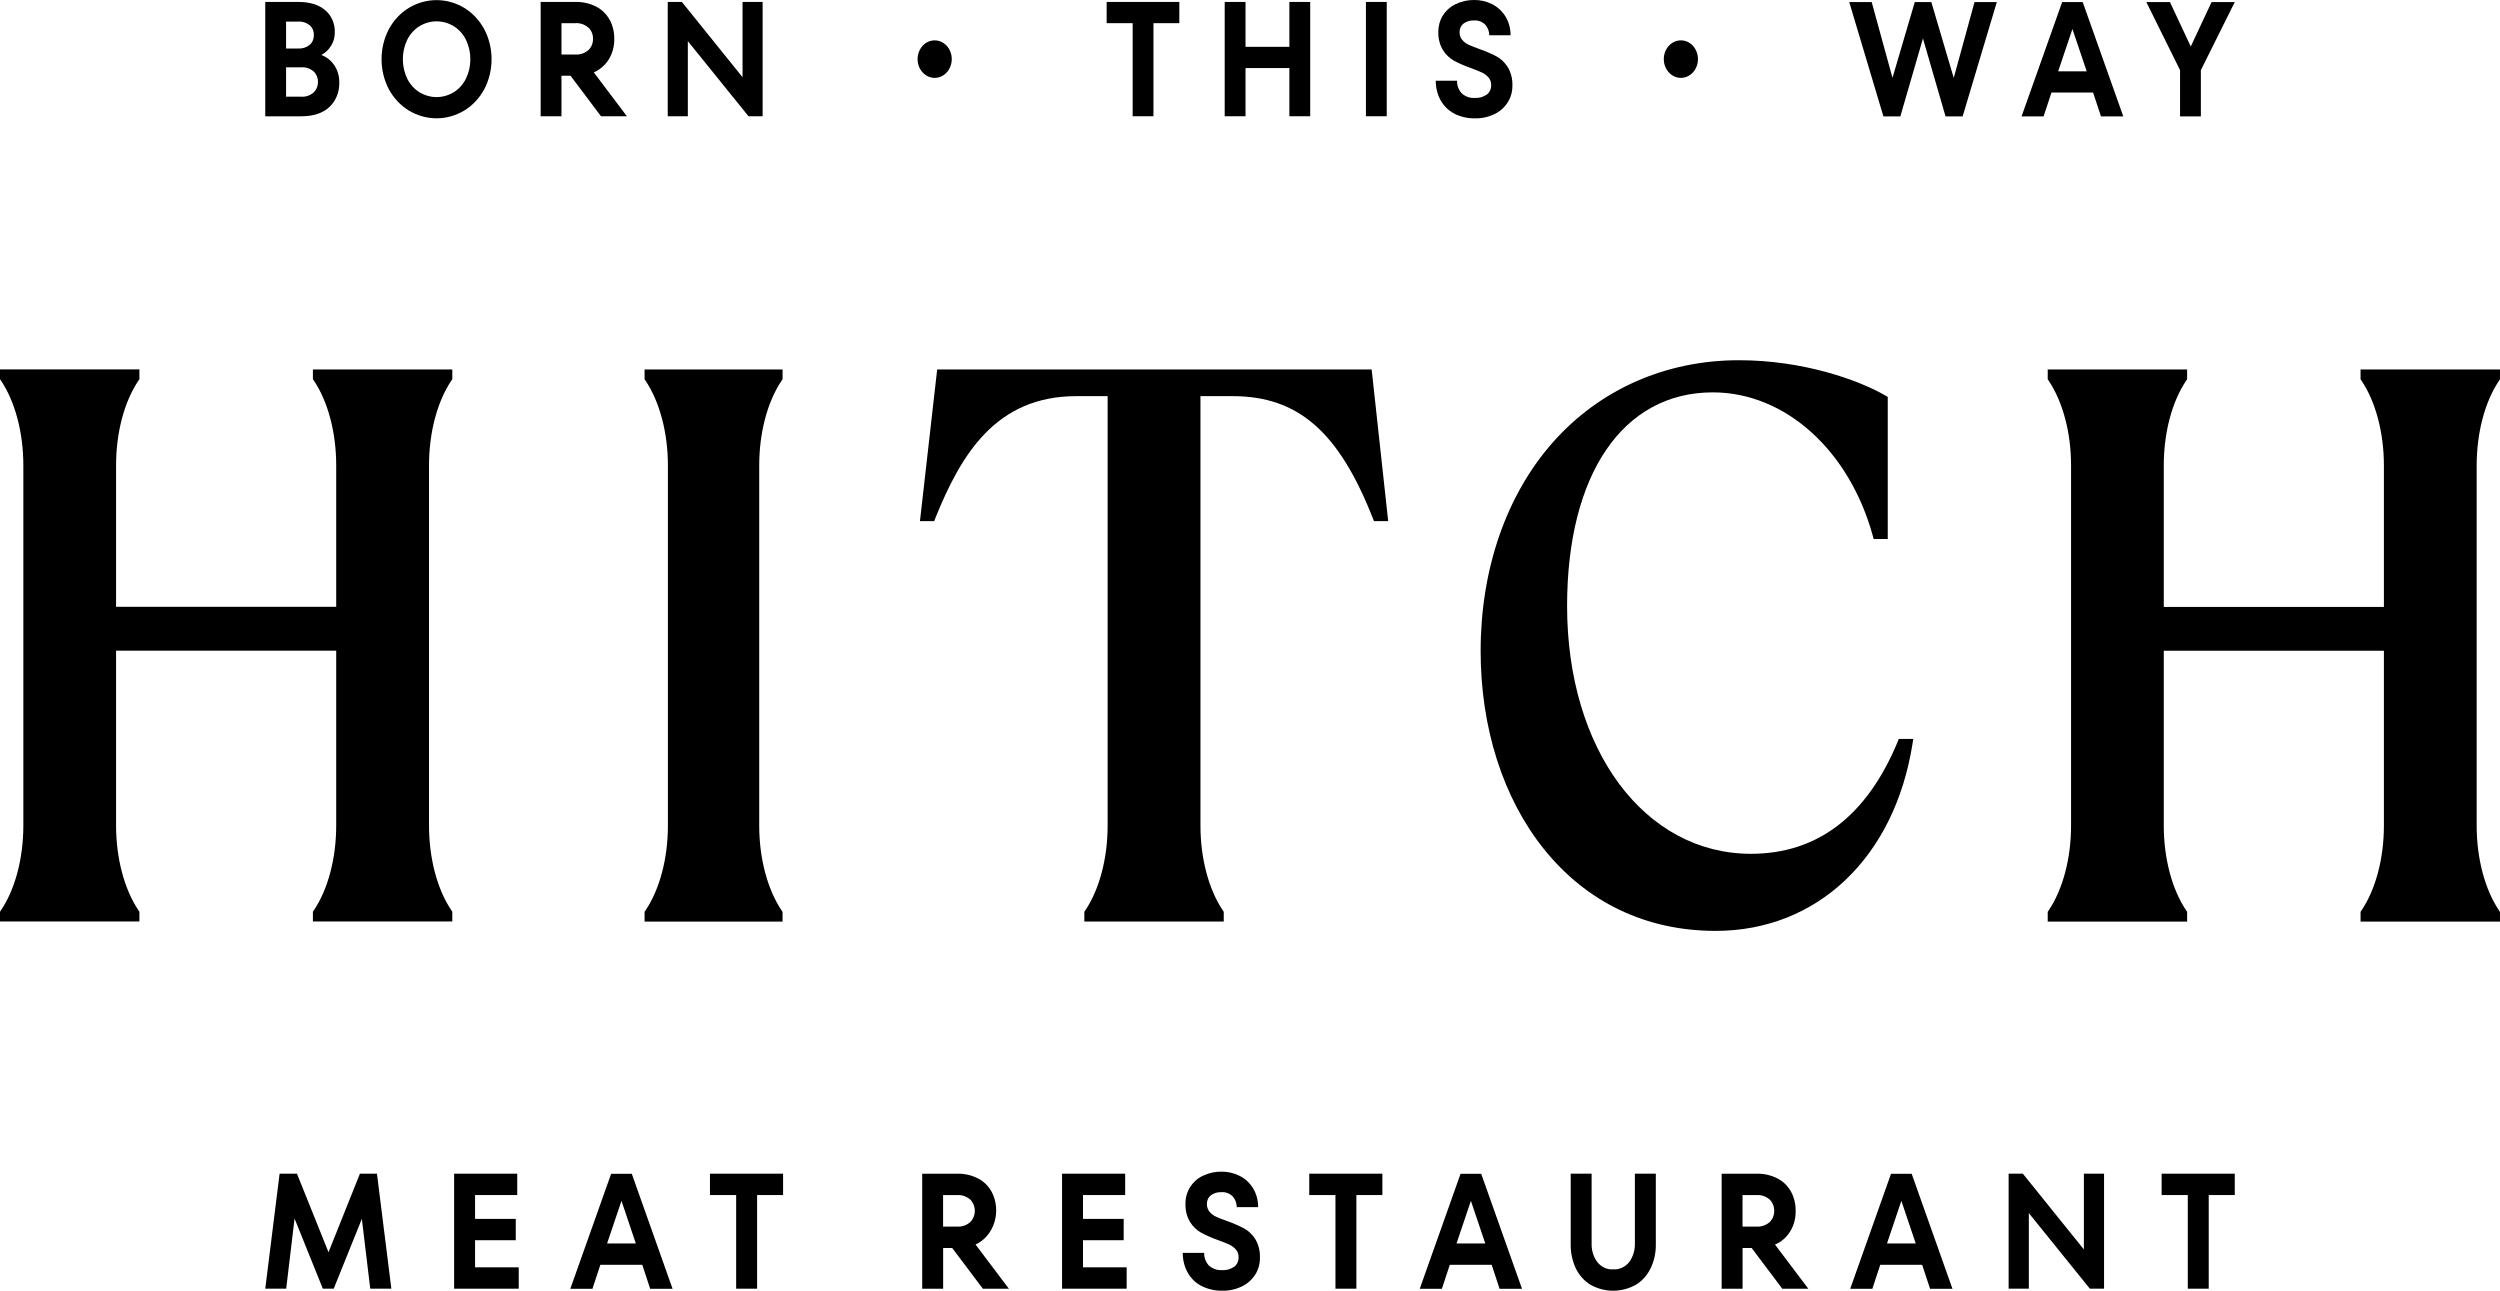
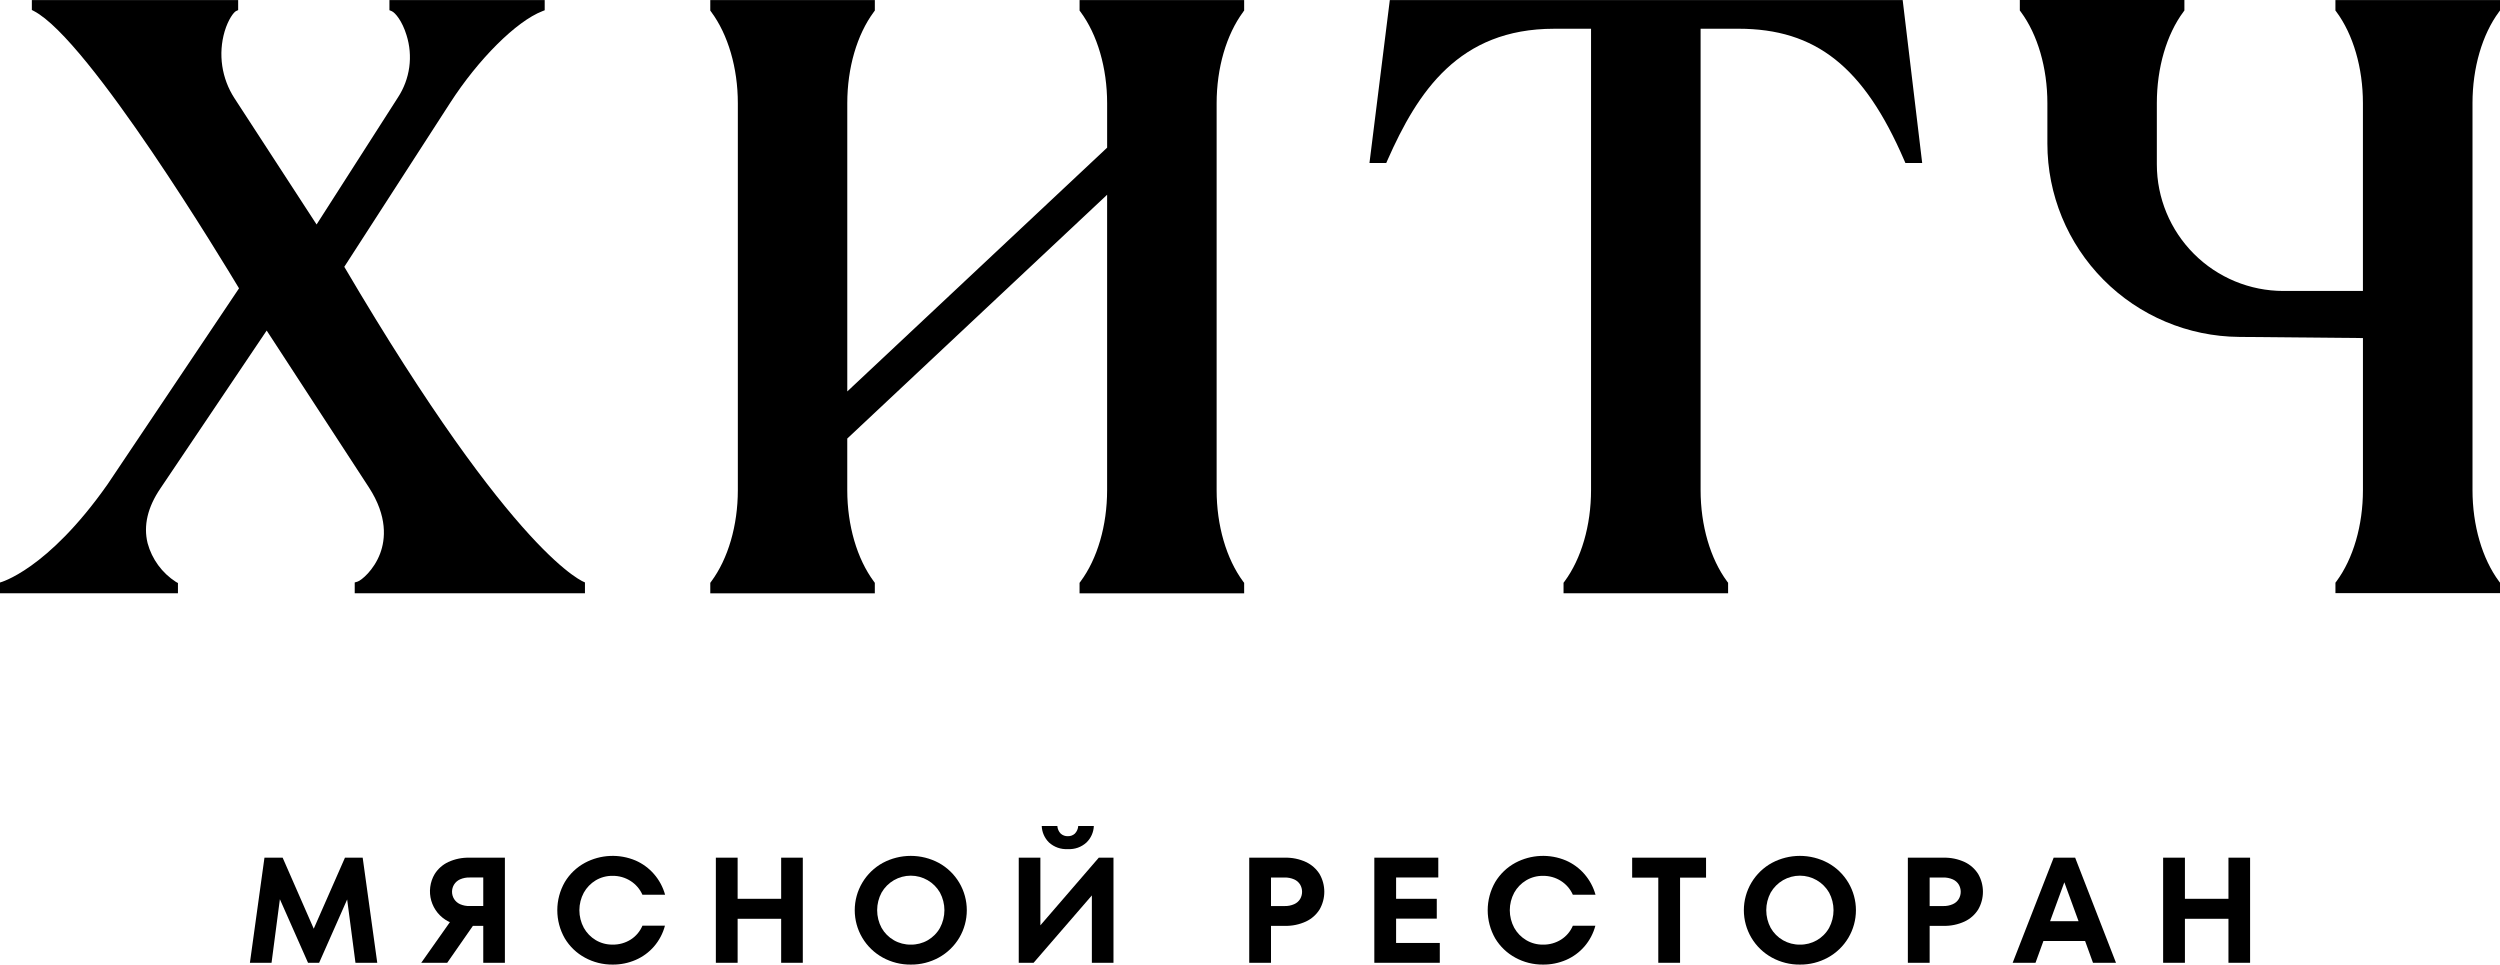
- <svg xmlns="http://www.w3.org/2000/svg" width="129.89" height="67.07" viewBox="2.5 0 129.89 67.07" fill="none">
-   <path d="M17.804 63.31L19.273 66.955H19.839L21.3 63.329L21.737 66.955H22.833L22.085 60.98H21.2L19.568 65.061L17.929 60.98H17.027L16.282 66.955H17.37L17.804 63.31Z" fill="#000000" />
-   <path d="M27.182 64.437H29.297V63.329H27.182V62.09H29.374V60.98H26.095V66.955H29.451V65.845H27.182V64.437Z" fill="#000000" />
-   <path d="M34.79 62.393L35.535 64.604H34.043L34.788 62.393H34.79ZM33.694 65.714H35.87L36.281 66.962H37.445L35.325 60.985H34.252L32.131 66.962H33.281L33.692 65.714H33.694Z" fill="#000000" />
-   <path d="M40.748 66.955H41.836V62.09H43.186V60.98H39.387V62.09H40.748V66.955Z" fill="#000000" />
-   <path d="M51.499 62.091H52.222C52.468 62.074 52.711 62.155 52.907 62.321C52.982 62.395 53.042 62.486 53.084 62.587C53.125 62.689 53.147 62.799 53.147 62.91C53.147 63.021 53.125 63.131 53.084 63.233C53.042 63.334 52.982 63.425 52.907 63.499C52.711 63.665 52.468 63.747 52.222 63.729H51.499V62.091ZM51.499 64.841H51.973L53.566 66.958H54.918L53.186 64.662C53.416 64.556 53.623 64.397 53.792 64.195C53.962 63.994 54.09 63.755 54.169 63.495C54.248 63.234 54.275 62.959 54.249 62.686C54.223 62.413 54.145 62.149 54.018 61.913C53.851 61.615 53.608 61.377 53.319 61.229C52.979 61.056 52.607 60.971 52.232 60.981H50.414V66.958H51.502V64.841L51.499 64.841Z" fill="#000000" />
-   <path d="M61.037 65.845H58.768V64.437H60.882V63.329H58.768V62.09H60.959V60.98H57.68V66.955H61.037V65.845Z" fill="#000000" />
-   <path d="M66.627 65.812C66.436 65.945 66.212 66.007 65.986 65.991C65.744 66.006 65.505 65.923 65.314 65.757C65.233 65.672 65.168 65.569 65.125 65.455C65.081 65.341 65.06 65.218 65.062 65.094H63.951C63.948 65.462 64.04 65.823 64.216 66.136C64.391 66.435 64.64 66.672 64.934 66.819C65.27 66.985 65.635 67.067 66.003 67.058C66.359 67.068 66.712 66.99 67.037 66.831C67.312 66.698 67.549 66.486 67.721 66.216C67.879 65.964 67.963 65.664 67.961 65.358C67.976 65.013 67.892 64.671 67.721 64.381C67.574 64.146 67.375 63.955 67.143 63.827C66.859 63.678 66.567 63.551 66.268 63.445C66.024 63.36 65.832 63.285 65.69 63.218C65.557 63.161 65.438 63.072 65.341 62.957C65.251 62.847 65.202 62.703 65.206 62.555C65.203 62.468 65.221 62.381 65.256 62.303C65.291 62.224 65.344 62.157 65.408 62.106C65.571 61.987 65.764 61.929 65.959 61.941C66.065 61.932 66.172 61.947 66.273 61.985C66.373 62.022 66.466 62.081 66.546 62.159C66.679 62.309 66.755 62.509 66.759 62.718H67.869C67.871 62.365 67.777 62.02 67.598 61.727C67.424 61.449 67.184 61.23 66.903 61.092C66.611 60.947 66.294 60.872 65.974 60.874C65.639 60.868 65.307 60.941 64.999 61.088C64.73 61.212 64.498 61.418 64.331 61.682C64.174 61.931 64.09 62.228 64.093 62.531C64.078 62.873 64.162 63.211 64.333 63.496C64.481 63.729 64.678 63.918 64.907 64.047C65.189 64.195 65.48 64.323 65.778 64.428C66.032 64.518 66.227 64.598 66.364 64.662C66.494 64.722 66.612 64.81 66.712 64.919C66.758 64.973 66.795 65.037 66.819 65.106C66.843 65.176 66.854 65.251 66.851 65.325C66.854 65.42 66.835 65.514 66.797 65.599C66.758 65.684 66.701 65.757 66.63 65.811L66.627 65.812Z" fill="#000000" />
-   <path d="M71.885 66.955H72.972V62.09H74.323V60.98H70.524V62.09H71.885V66.955Z" fill="#000000" />
-   <path d="M78.923 62.393L79.668 64.604H78.176L78.921 62.393H78.923ZM77.827 65.714H80.002L80.413 66.962H81.578L79.457 60.985H78.385L76.264 66.961H77.414L77.826 65.713L77.827 65.714Z" fill="#000000" />
-   <path d="M88.258 65.902C88.444 65.514 88.538 65.081 88.53 64.643V60.98H87.442V64.574C87.457 64.934 87.353 65.287 87.15 65.569C87.046 65.699 86.917 65.8 86.773 65.866C86.628 65.932 86.472 65.961 86.315 65.951C86.16 65.961 86.004 65.932 85.86 65.866C85.717 65.8 85.589 65.698 85.486 65.569C85.282 65.288 85.178 64.934 85.194 64.574V60.98H84.107V64.643C84.1 65.081 84.192 65.513 84.374 65.902C84.55 66.264 84.817 66.561 85.145 66.757C85.508 66.957 85.908 67.06 86.314 67.06C86.719 67.06 87.12 66.957 87.483 66.757C87.811 66.562 88.08 66.265 88.255 65.902H88.258Z" fill="#000000" />
-   <path d="M93.035 62.091H93.757C94.004 62.074 94.247 62.155 94.442 62.321C94.518 62.395 94.578 62.486 94.62 62.587C94.661 62.689 94.682 62.799 94.682 62.91C94.682 63.021 94.661 63.131 94.62 63.233C94.578 63.334 94.518 63.425 94.442 63.499C94.247 63.665 94.004 63.747 93.757 63.729H93.035V62.091ZM93.035 64.841H93.509L95.101 66.958H96.454L94.721 64.662C95.044 64.53 95.321 64.29 95.513 63.976C95.706 63.663 95.804 63.291 95.794 62.913C95.8 62.561 95.717 62.215 95.554 61.913C95.386 61.615 95.144 61.377 94.855 61.229C94.515 61.056 94.142 60.971 93.767 60.981H91.95V66.958H93.037V64.841L93.035 64.841Z" fill="#000000" />
-   <path d="M101.288 62.393L102.033 64.604H100.541L101.286 62.393H101.288ZM100.192 65.714H102.368L102.779 66.962H103.943L101.823 60.985H100.75L98.629 66.962H99.779L100.19 65.714H100.192Z" fill="#000000" />
-   <path d="M107.91 63.028L111.081 66.955H111.818V60.98H110.77V64.916L107.599 60.98H106.86V66.955H107.91V63.028Z" fill="#000000" />
-   <path d="M116.169 66.955H117.256V62.09H118.609V60.98H114.81V62.09H116.169V66.955Z" fill="#000000" />
-   <path d="M18.757 19.701L18.799 19.761C19.542 20.864 19.968 22.474 19.968 24.18V31.528H8.531V24.18C8.531 22.474 8.957 20.864 9.702 19.761L9.743 19.699V19.192H2.5V19.699L2.542 19.761C3.285 20.864 3.713 22.474 3.713 24.18V42.889C3.713 44.596 3.287 46.206 2.542 47.309L2.5 47.371V47.877H9.743V47.371L9.702 47.309C8.959 46.206 8.531 44.596 8.531 42.889V33.806H19.968V42.889C19.968 44.596 19.542 46.206 18.799 47.309L18.757 47.368V47.875H26V47.368L25.959 47.309C25.215 46.206 24.79 44.596 24.79 42.889V24.18C24.79 22.474 25.216 20.864 25.959 19.761L26 19.701V19.195H18.757V19.701Z" fill="#000000" />
-   <path d="M43.159 47.376L43.117 47.314C42.374 46.211 41.946 44.601 41.946 42.895V24.185C41.946 22.479 42.372 20.869 43.117 19.766L43.159 19.704V19.197H35.989V19.704L36.031 19.766C36.774 20.869 37.202 22.479 37.202 24.185V42.894C37.202 44.601 36.776 46.211 36.031 47.314L35.989 47.376V47.882H43.159V47.376Z" fill="#000000" />
-   <path d="M66.535 20.582C69.943 20.582 72.058 22.424 73.831 26.937L73.885 27.075H74.624L73.766 19.197H51.192L50.297 27.075H51.036L51.09 26.937C52.418 23.637 54.225 20.582 58.423 20.582H60.048V42.893C60.048 44.599 59.622 46.209 58.88 47.312L58.838 47.371V47.878H66.081V47.371L66.039 47.312C65.297 46.209 64.871 44.599 64.871 42.893V20.582H66.535Z" fill="#000000" />
-   <path d="M101.101 38.526C99.496 42.397 96.931 44.36 93.474 44.36C87.938 44.36 83.92 38.946 83.92 31.485C83.92 24.638 86.821 20.386 91.491 20.386C95.238 20.386 98.58 23.383 99.805 27.844L99.849 28.006H100.58V20.622L100.469 20.557C99.004 19.709 96.13 18.716 92.848 18.716C89.04 18.716 85.607 20.234 83.175 22.988C80.758 25.727 79.428 29.576 79.428 33.823C79.428 37.811 80.591 41.457 82.701 44.095C84.936 46.888 88.028 48.365 91.639 48.365C96.916 48.365 100.928 44.556 101.864 38.659L101.906 38.391H101.156L101.1 38.526L101.101 38.526Z" fill="#000000" />
-   <path d="M132.347 19.764L132.389 19.704V19.197H125.145V19.704L125.187 19.766C125.93 20.869 126.358 22.479 126.358 24.185V31.533H114.921V24.185C114.921 22.479 115.347 20.869 116.092 19.766L116.134 19.704V19.197H108.891V19.704L108.932 19.766C109.676 20.869 110.104 22.479 110.104 24.185V42.894C110.104 44.601 109.678 46.211 108.932 47.314L108.891 47.376V47.882H116.134V47.376L116.092 47.314C115.349 46.211 114.921 44.601 114.921 42.894V33.811H126.358V42.894C126.358 44.601 125.932 46.211 125.187 47.314L125.145 47.376V47.882H132.389V47.376L132.347 47.316C131.604 46.213 131.178 44.603 131.178 42.897V24.187C131.178 22.481 131.604 20.871 132.347 19.768V19.764Z" fill="#000000" />
-   <path d="M18.15 5.024C18.383 5.041 18.612 4.962 18.796 4.804C18.867 4.736 18.924 4.653 18.964 4.558C19.003 4.464 19.023 4.362 19.023 4.258C19.023 4.154 19.003 4.052 18.964 3.958C18.924 3.863 18.867 3.78 18.796 3.712C18.611 3.557 18.382 3.48 18.15 3.497H17.363V5.024L18.15 5.024ZM17.363 1.121V2.52H17.995C18.21 2.535 18.422 2.467 18.595 2.326C18.664 2.265 18.719 2.187 18.756 2.099C18.792 2.01 18.81 1.914 18.808 1.817C18.811 1.721 18.793 1.626 18.756 1.539C18.719 1.452 18.664 1.376 18.595 1.317C18.423 1.176 18.21 1.106 17.995 1.122L17.363 1.121ZM19.877 3.403C20.046 3.659 20.134 3.969 20.127 4.286C20.135 4.527 20.092 4.767 20.003 4.987C19.914 5.207 19.781 5.403 19.614 5.559C19.271 5.882 18.776 6.044 18.127 6.043H16.282V0.101H18.004C18.597 0.101 19.061 0.244 19.395 0.529C19.556 0.664 19.686 0.84 19.774 1.041C19.861 1.243 19.903 1.465 19.895 1.688C19.898 1.936 19.829 2.179 19.699 2.382C19.572 2.587 19.398 2.751 19.194 2.857C19.467 2.957 19.705 3.147 19.877 3.401L19.877 3.403Z" fill="#000000" />
-   <path d="M26.079 4.79C26.345 4.623 26.563 4.38 26.71 4.086C26.86 3.775 26.938 3.428 26.938 3.077C26.938 2.725 26.86 2.379 26.71 2.068C26.564 1.773 26.345 1.529 26.079 1.364C25.805 1.197 25.497 1.109 25.184 1.109C24.871 1.109 24.562 1.197 24.288 1.364C24.023 1.53 23.805 1.774 23.657 2.068C23.508 2.379 23.43 2.725 23.43 3.077C23.43 3.428 23.508 3.775 23.657 4.086C23.804 4.38 24.023 4.624 24.288 4.79C24.562 4.957 24.871 5.044 25.184 5.044C25.497 5.044 25.805 4.957 26.079 4.79ZM23.75 5.748C23.322 5.488 22.963 5.11 22.71 4.65C22.457 4.172 22.324 3.629 22.324 3.077C22.324 2.524 22.457 1.981 22.71 1.503C22.962 1.042 23.32 0.663 23.75 0.405C24.189 0.143 24.682 0.006 25.182 0.006C25.682 0.006 26.174 0.143 26.614 0.405C27.042 0.665 27.4 1.044 27.653 1.503C27.906 1.981 28.04 2.524 28.04 3.077C28.04 3.629 27.906 4.172 27.653 4.65C27.401 5.111 27.043 5.49 26.614 5.748C26.174 6.01 25.682 6.147 25.182 6.147C24.682 6.147 24.189 6.01 23.75 5.748Z" fill="#000000" />
-   <path d="M31.672 1.204V2.833H32.39C32.635 2.85 32.877 2.769 33.07 2.603C33.147 2.532 33.209 2.442 33.25 2.341C33.292 2.24 33.312 2.13 33.31 2.019C33.313 1.908 33.293 1.797 33.251 1.696C33.21 1.595 33.148 1.505 33.07 1.434C32.877 1.268 32.635 1.186 32.39 1.204H31.672ZM33.726 6.041L32.143 3.936H31.672V6.041H30.59V0.101H32.398C32.771 0.092 33.141 0.175 33.48 0.347C33.767 0.494 34.008 0.73 34.175 1.026C34.337 1.326 34.42 1.67 34.415 2.019C34.422 2.394 34.325 2.763 34.137 3.076C33.943 3.385 33.669 3.624 33.35 3.76L35.072 6.041H33.726L33.726 6.041Z" fill="#000000" />
-   <path d="M41.08 4.013V0.101H42.123V6.04H41.389L38.237 2.137V6.04H37.193V0.101H37.928L41.08 4.013Z" fill="#000000" />
-   <path d="M62.429 6.04H61.348V1.204H59.997V0.101H63.773V1.204H62.429V6.04Z" fill="#000000" />
-   <path d="M69.491 2.435V0.101H70.573V6.04H69.491V3.536H67.212V6.04H66.13V0.101H67.212V2.433H69.491V2.435Z" fill="#000000" />
-   <path d="M74.549 0.101H73.468V6.04H74.549V0.101Z" fill="#000000" />
-   <path d="M78.073 5.908C77.78 5.763 77.532 5.527 77.359 5.229C77.185 4.918 77.094 4.56 77.096 4.195H78.2C78.199 4.318 78.22 4.44 78.263 4.553C78.306 4.666 78.37 4.769 78.451 4.854C78.639 5.021 78.877 5.104 79.118 5.087C79.342 5.105 79.566 5.042 79.755 4.908C79.825 4.854 79.882 4.781 79.92 4.697C79.958 4.612 79.977 4.519 79.974 4.424C79.977 4.35 79.966 4.276 79.942 4.207C79.917 4.137 79.881 4.074 79.834 4.021C79.736 3.911 79.619 3.824 79.49 3.766C79.354 3.702 79.16 3.624 78.907 3.532C78.612 3.428 78.323 3.301 78.043 3.154C77.815 3.025 77.618 2.837 77.471 2.606C77.301 2.322 77.217 1.986 77.231 1.647C77.229 1.346 77.311 1.051 77.468 0.803C77.634 0.542 77.864 0.338 78.131 0.214C78.437 0.067 78.767 -0.006 79.1 0C79.418 -0.003 79.733 0.071 80.023 0.216C80.301 0.354 80.54 0.573 80.714 0.849C80.892 1.139 80.986 1.482 80.983 1.833H79.878C79.875 1.625 79.799 1.426 79.665 1.278C79.586 1.201 79.494 1.143 79.394 1.106C79.294 1.069 79.188 1.054 79.083 1.063C78.889 1.051 78.696 1.109 78.534 1.228C78.47 1.278 78.418 1.345 78.383 1.423C78.348 1.5 78.331 1.586 78.334 1.673C78.33 1.82 78.379 1.963 78.469 2.071C78.567 2.185 78.686 2.274 78.818 2.331C78.96 2.396 79.152 2.471 79.394 2.557C79.691 2.662 79.981 2.788 80.262 2.935C80.493 3.064 80.691 3.254 80.838 3.488C81.008 3.776 81.092 4.116 81.078 4.46C81.08 4.765 80.996 5.063 80.838 5.313C80.667 5.582 80.431 5.793 80.158 5.923C79.834 6.08 79.484 6.157 79.13 6.149C78.765 6.155 78.402 6.074 78.068 5.91L78.073 5.908Z" fill="#000000" />
-   <path d="M104.007 4.053L105.089 0.106H106.247L104.471 6.046H103.582L102.409 1.999L101.235 6.046H100.354L98.578 0.106H99.745L100.826 4.044L101.985 0.106H102.843L104.01 4.053H104.007Z" fill="#000000" />
-   <path d="M110.917 3.705L110.175 1.508L109.434 3.705H110.917ZM112.817 6.046H111.658L111.249 4.808H109.086L108.677 6.046H107.533L109.642 0.106H110.708L112.817 6.046Z" fill="#000000" />
-   <path d="M116.324 2.414L117.406 0.106H118.61L116.848 3.645V6.046H115.767V3.645L114.014 0.106H115.241L116.322 2.414H116.324Z" fill="#000000" />
-   <path d="M51.062 4.046C51.552 4.046 51.949 3.61 51.949 3.071C51.949 2.533 51.552 2.097 51.062 2.097C50.572 2.097 50.174 2.533 50.174 3.071C50.174 3.61 50.572 4.046 51.062 4.046Z" fill="#000000" />
-   <path d="M89.832 4.046C90.322 4.046 90.719 3.61 90.719 3.071C90.719 2.533 90.322 2.097 89.832 2.097C89.342 2.097 88.944 2.533 88.944 3.071C88.944 3.61 89.342 4.046 89.832 4.046Z" fill="#000000" />
+ <svg xmlns="http://www.w3.org/2000/svg" width="129.998" height="50.159" viewBox="0 0 129.998 50.159" fill="none">
+   <path d="M121.44 0.548L121.489 0.612C122.367 1.798 122.87 3.529 122.87 5.364V15.13H118.739C116.992 15.13 115.317 14.436 114.083 13.201C112.848 11.966 112.154 10.292 112.154 8.545V5.364C112.154 3.529 112.657 1.798 113.538 0.612L113.587 0.545V0H105.029V0.545L105.079 0.612C105.957 1.798 106.462 3.529 106.462 5.364V7.466C106.462 10.118 107.51 12.663 109.378 14.546C111.246 16.429 113.783 17.498 116.435 17.519L122.871 17.579V25.483C122.871 27.318 122.368 29.049 121.49 30.235L121.441 30.299V30.844H129.998V30.299L129.949 30.235C129.071 29.049 128.568 27.318 128.568 25.483V5.364C128.568 3.529 129.071 1.798 129.949 0.612L129.998 0.548V0.002H121.44V0.548Z" fill="#000" />
+   <path d="M90.395 1.494C94.422 1.494 96.92 3.474 99.015 8.327L99.079 8.475H99.952L98.938 0.005H72.269L71.211 8.476H72.084L72.148 8.328C73.717 4.779 75.852 1.495 80.812 1.495H82.733V25.486C82.733 27.321 82.23 29.052 81.352 30.239L81.303 30.303V30.848H89.86V30.303L89.811 30.239C88.933 29.052 88.43 27.321 88.43 25.486V1.495L90.395 1.494Z" fill="#000" />
+   <path d="M64.645 0.613L64.695 0.549V0.005H56.137V0.55L56.187 0.617C57.065 1.803 57.57 3.534 57.57 5.369V7.678L44.058 20.354V5.368C44.058 3.533 44.561 1.802 45.441 0.616L45.491 0.549V0.005H36.934V0.55L36.983 0.617C37.861 1.803 38.367 3.534 38.367 5.369V25.488C38.367 27.323 37.863 29.054 36.983 30.24L36.934 30.307V30.852H45.49V30.307L45.441 30.24C44.563 29.054 44.057 27.323 44.057 25.488V22.804L57.569 10.127V25.488C57.569 27.323 57.066 29.054 56.186 30.24L56.136 30.307V30.852H64.695V30.307L64.645 30.243C63.767 29.056 63.264 27.325 63.264 25.49V5.37C63.264 3.536 63.768 1.804 64.645 0.618V0.613Z" fill="#000" />
+   <path d="M17.903 13.874L23.402 5.358C24.875 3.071 26.849 1.107 28.201 0.582L28.324 0.534V0.004H20.25V0.531L20.368 0.58C20.553 0.658 20.915 1.095 21.137 1.822C21.308 2.362 21.358 2.933 21.281 3.494C21.204 4.055 21.003 4.592 20.693 5.066L16.462 11.673L12.193 5.11C11.863 4.602 11.646 4.028 11.557 3.429C11.469 2.829 11.51 2.218 11.68 1.636C11.872 0.993 12.161 0.629 12.272 0.577L12.384 0.525V0.003H1.656V0.519L1.76 0.573C4.628 2.055 11.689 13.758 12.429 14.993L5.598 25.177C2.448 29.664 0 30.29 0 30.29V30.849H9.253V30.316L9.151 30.261C8.426 29.795 7.9 29.076 7.675 28.244C7.451 27.333 7.675 26.375 8.342 25.395L13.867 17.188L19.187 25.351C20.162 26.857 20.042 28.044 19.77 28.774C19.443 29.65 18.782 30.19 18.585 30.246L18.445 30.287V30.849H30.417V30.284C30.419 30.285 26.871 29.122 17.903 13.874Z" fill="#000" />
+   <path d="M12.995 50.064L13.752 44.598H14.697L16.478 48.666H16.15L17.938 44.598H18.859L19.617 50.064H18.484L17.993 46.323H18.25L16.595 50.064H16.017L14.361 46.323H14.611L14.12 50.064H12.995Z" fill="#000" />
+   <path d="M21.904 50.064L23.693 47.527H25.02L23.255 50.064H21.904ZM25.129 50.064V45.629H24.427C24.252 45.623 24.079 45.657 23.919 45.727C23.792 45.785 23.685 45.878 23.611 45.996C23.542 46.109 23.505 46.239 23.505 46.371C23.505 46.503 23.542 46.633 23.611 46.746C23.685 46.864 23.792 46.958 23.919 47.015C24.079 47.085 24.252 47.119 24.427 47.113H25.403V48.144H24.411C24.031 48.154 23.654 48.075 23.31 47.913C23.097 47.803 22.908 47.65 22.756 47.465C22.604 47.279 22.492 47.064 22.425 46.834C22.359 46.603 22.341 46.361 22.372 46.123C22.402 45.885 22.481 45.656 22.603 45.45C22.774 45.178 23.019 44.961 23.31 44.825C23.655 44.666 24.031 44.589 24.411 44.599H26.254V50.064H25.129Z" fill="#000" />
+   <path d="M31.852 50.158C31.352 50.162 30.858 50.038 30.419 49.799C29.985 49.565 29.622 49.218 29.369 48.795C29.113 48.35 28.979 47.845 28.979 47.331C28.979 46.818 29.113 46.313 29.369 45.867C29.622 45.444 29.985 45.098 30.419 44.864C30.821 44.65 31.266 44.528 31.722 44.508C32.177 44.488 32.631 44.569 33.051 44.747C33.416 44.907 33.741 45.145 34.003 45.446C34.276 45.758 34.474 46.128 34.585 46.527H33.406C33.276 46.232 33.061 45.982 32.789 45.809C32.509 45.631 32.184 45.538 31.852 45.543C31.544 45.539 31.242 45.62 30.977 45.777C30.718 45.933 30.504 46.154 30.357 46.418C30.206 46.699 30.127 47.012 30.127 47.331C30.127 47.65 30.206 47.964 30.357 48.245C30.504 48.509 30.718 48.73 30.977 48.885C31.242 49.042 31.544 49.123 31.852 49.119C32.187 49.126 32.517 49.034 32.801 48.854C33.071 48.681 33.281 48.431 33.406 48.135H34.577C34.472 48.534 34.277 48.904 34.007 49.217C33.746 49.518 33.42 49.757 33.054 49.915C32.675 50.079 32.265 50.162 31.852 50.158Z" fill="#000" />
+   <path d="M37.224 50.064V44.598H38.356V50.064H37.224ZM38.044 47.776V46.737H40.925V47.776H38.044ZM40.62 50.064V44.598H41.745V50.064H40.62Z" fill="#000" />
+   <path d="M47.359 50.158C46.852 50.163 46.352 50.038 45.907 49.795C45.465 49.553 45.096 49.197 44.839 48.764C44.581 48.33 44.446 47.835 44.446 47.331C44.446 46.827 44.581 46.333 44.839 45.899C45.096 45.466 45.465 45.109 45.907 44.868C46.354 44.63 46.853 44.505 47.359 44.505C47.866 44.505 48.365 44.63 48.812 44.868C49.254 45.109 49.623 45.466 49.881 45.899C50.138 46.333 50.273 46.827 50.273 47.331C50.273 47.835 50.138 48.33 49.881 48.764C49.623 49.197 49.254 49.553 48.812 49.795C48.367 50.038 47.867 50.163 47.359 50.158ZM47.359 49.12C47.668 49.125 47.972 49.047 48.239 48.894C48.506 48.74 48.727 48.518 48.878 48.249C49.029 47.967 49.109 47.651 49.109 47.331C49.109 47.011 49.029 46.696 48.878 46.414C48.725 46.147 48.504 45.925 48.237 45.77C47.97 45.616 47.668 45.534 47.359 45.534C47.051 45.534 46.749 45.616 46.482 45.77C46.215 45.925 45.994 46.147 45.841 46.414C45.69 46.696 45.611 47.011 45.611 47.331C45.611 47.651 45.69 47.967 45.841 48.249C45.993 48.517 46.214 48.739 46.481 48.892C46.748 49.045 47.052 49.124 47.359 49.12Z" fill="#000" />
+   <path d="M52.974 50.064V44.598H54.099V48.541L53.786 48.479L57.136 44.598H57.9V50.064H56.776V46.128L57.096 46.191L53.746 50.064H52.974ZM55.528 44.153C55.35 44.164 55.172 44.139 55.003 44.08C54.835 44.021 54.68 43.929 54.548 43.809C54.317 43.582 54.181 43.274 54.169 42.95H54.981C54.99 43.1 55.052 43.241 55.157 43.348C55.259 43.439 55.392 43.487 55.528 43.481C55.662 43.486 55.792 43.438 55.891 43.348C55.996 43.241 56.058 43.1 56.067 42.95H56.879C56.866 43.275 56.729 43.583 56.496 43.809C56.366 43.928 56.213 44.02 56.047 44.079C55.88 44.138 55.704 44.163 55.528 44.153H55.528Z" fill="#000" />
+   <path d="M64.959 50.064V44.599H66.809C67.189 44.589 67.566 44.666 67.91 44.825C68.201 44.961 68.446 45.178 68.617 45.45C68.778 45.73 68.863 46.048 68.863 46.371C68.863 46.694 68.778 47.012 68.617 47.292C68.446 47.564 68.201 47.781 67.91 47.917C67.566 48.076 67.189 48.154 66.809 48.144H65.81V47.114H66.794C66.967 47.119 67.139 47.086 67.297 47.016C67.425 46.96 67.533 46.866 67.606 46.747C67.672 46.633 67.707 46.504 67.707 46.372C67.707 46.24 67.672 46.111 67.606 45.997C67.533 45.878 67.425 45.784 67.297 45.728C67.139 45.659 66.967 45.625 66.794 45.63H66.091V50.065L64.959 50.064Z" fill="#000" />
+   <path d="M71.464 50.064V44.598H74.79V45.628H72.596V49.033H74.868V50.064L71.464 50.064ZM72.471 47.768V46.737H74.711V47.768H72.471Z" fill="#000" />
+   <path d="M80.233 50.158C79.732 50.162 79.239 50.039 78.8 49.799C78.366 49.565 78.003 49.219 77.749 48.796C77.494 48.35 77.359 47.845 77.359 47.332C77.359 46.818 77.494 46.313 77.749 45.868C78.003 45.445 78.366 45.098 78.8 44.864C79.202 44.65 79.647 44.528 80.102 44.508C80.558 44.488 81.012 44.569 81.431 44.747C81.796 44.907 82.122 45.145 82.384 45.446C82.656 45.758 82.855 46.127 82.966 46.527H81.787C81.657 46.232 81.442 45.982 81.17 45.809C80.891 45.631 80.565 45.539 80.233 45.544C79.926 45.539 79.623 45.62 79.359 45.778C79.099 45.933 78.885 46.154 78.738 46.418C78.587 46.699 78.508 47.013 78.508 47.332C78.508 47.651 78.587 47.964 78.738 48.245C78.885 48.509 79.099 48.73 79.359 48.885C79.623 49.043 79.926 49.124 80.233 49.12C80.569 49.126 80.899 49.034 81.182 48.854C81.452 48.681 81.663 48.431 81.787 48.136H82.958C82.853 48.535 82.658 48.905 82.388 49.217C82.127 49.519 81.802 49.757 81.436 49.916C81.056 50.08 80.646 50.162 80.233 50.158Z" fill="#000" />
+   <path d="M86.23 50.064V45.636H84.871V44.598H88.713V45.636H87.362V50.064H86.23Z" fill="#000" />
+   <path d="M93.593 50.158C93.086 50.163 92.586 50.038 92.141 49.795C91.698 49.553 91.329 49.197 91.072 48.764C90.815 48.33 90.679 47.835 90.679 47.331C90.679 46.827 90.815 46.333 91.072 45.899C91.329 45.466 91.698 45.109 92.141 44.868C92.588 44.63 93.086 44.505 93.593 44.505C94.1 44.505 94.598 44.63 95.045 44.868C95.488 45.109 95.857 45.466 96.114 45.899C96.371 46.333 96.507 46.827 96.507 47.331C96.507 47.835 96.371 48.33 96.114 48.764C95.857 49.197 95.488 49.553 95.045 49.795C94.6 50.038 94.1 50.163 93.593 50.158ZM93.593 49.12C93.901 49.125 94.205 49.047 94.472 48.894C94.74 48.74 94.961 48.518 95.112 48.249C95.263 47.967 95.342 47.651 95.342 47.331C95.342 47.011 95.263 46.696 95.112 46.414C94.958 46.147 94.737 45.925 94.47 45.77C94.204 45.616 93.901 45.534 93.593 45.534C93.285 45.534 92.982 45.616 92.715 45.77C92.449 45.925 92.228 46.147 92.074 46.414C91.923 46.696 91.844 47.011 91.844 47.331C91.844 47.651 91.923 47.967 92.074 48.249C92.226 48.517 92.447 48.739 92.714 48.892C92.982 49.045 93.285 49.124 93.593 49.12Z" fill="#000" />
+   <path d="M99.207 50.064V44.599H101.058C101.437 44.589 101.814 44.666 102.159 44.825C102.449 44.961 102.695 45.178 102.865 45.45C103.027 45.73 103.111 46.048 103.111 46.371C103.111 46.694 103.027 47.012 102.865 47.292C102.695 47.564 102.449 47.781 102.159 47.917C101.814 48.076 101.437 48.154 101.058 48.144H100.058V47.114H101.042C101.215 47.119 101.387 47.086 101.546 47.016C101.674 46.96 101.781 46.866 101.854 46.747C101.921 46.633 101.956 46.504 101.956 46.372C101.956 46.24 101.921 46.111 101.854 45.997C101.781 45.878 101.674 45.784 101.546 45.728C101.387 45.659 101.215 45.625 101.042 45.63H100.34V50.065L99.207 50.064Z" fill="#000" />
+   <path d="M104.657 50.064L106.789 44.598H107.906L110.03 50.064H108.834L108.257 48.471L108.217 48.268L107.195 45.471H107.492L106.469 48.268L106.423 48.471L105.845 50.064H104.657ZM105.946 48.931V47.901H108.726V48.931H105.946Z" fill="#000" />
+   <path d="M112.481 50.064V44.598H113.614V50.064H112.481ZM113.302 47.776V46.737H116.183V47.776H113.302ZM115.878 50.064V44.598H117.003V50.064H115.878Z" fill="#000" />
</svg>
